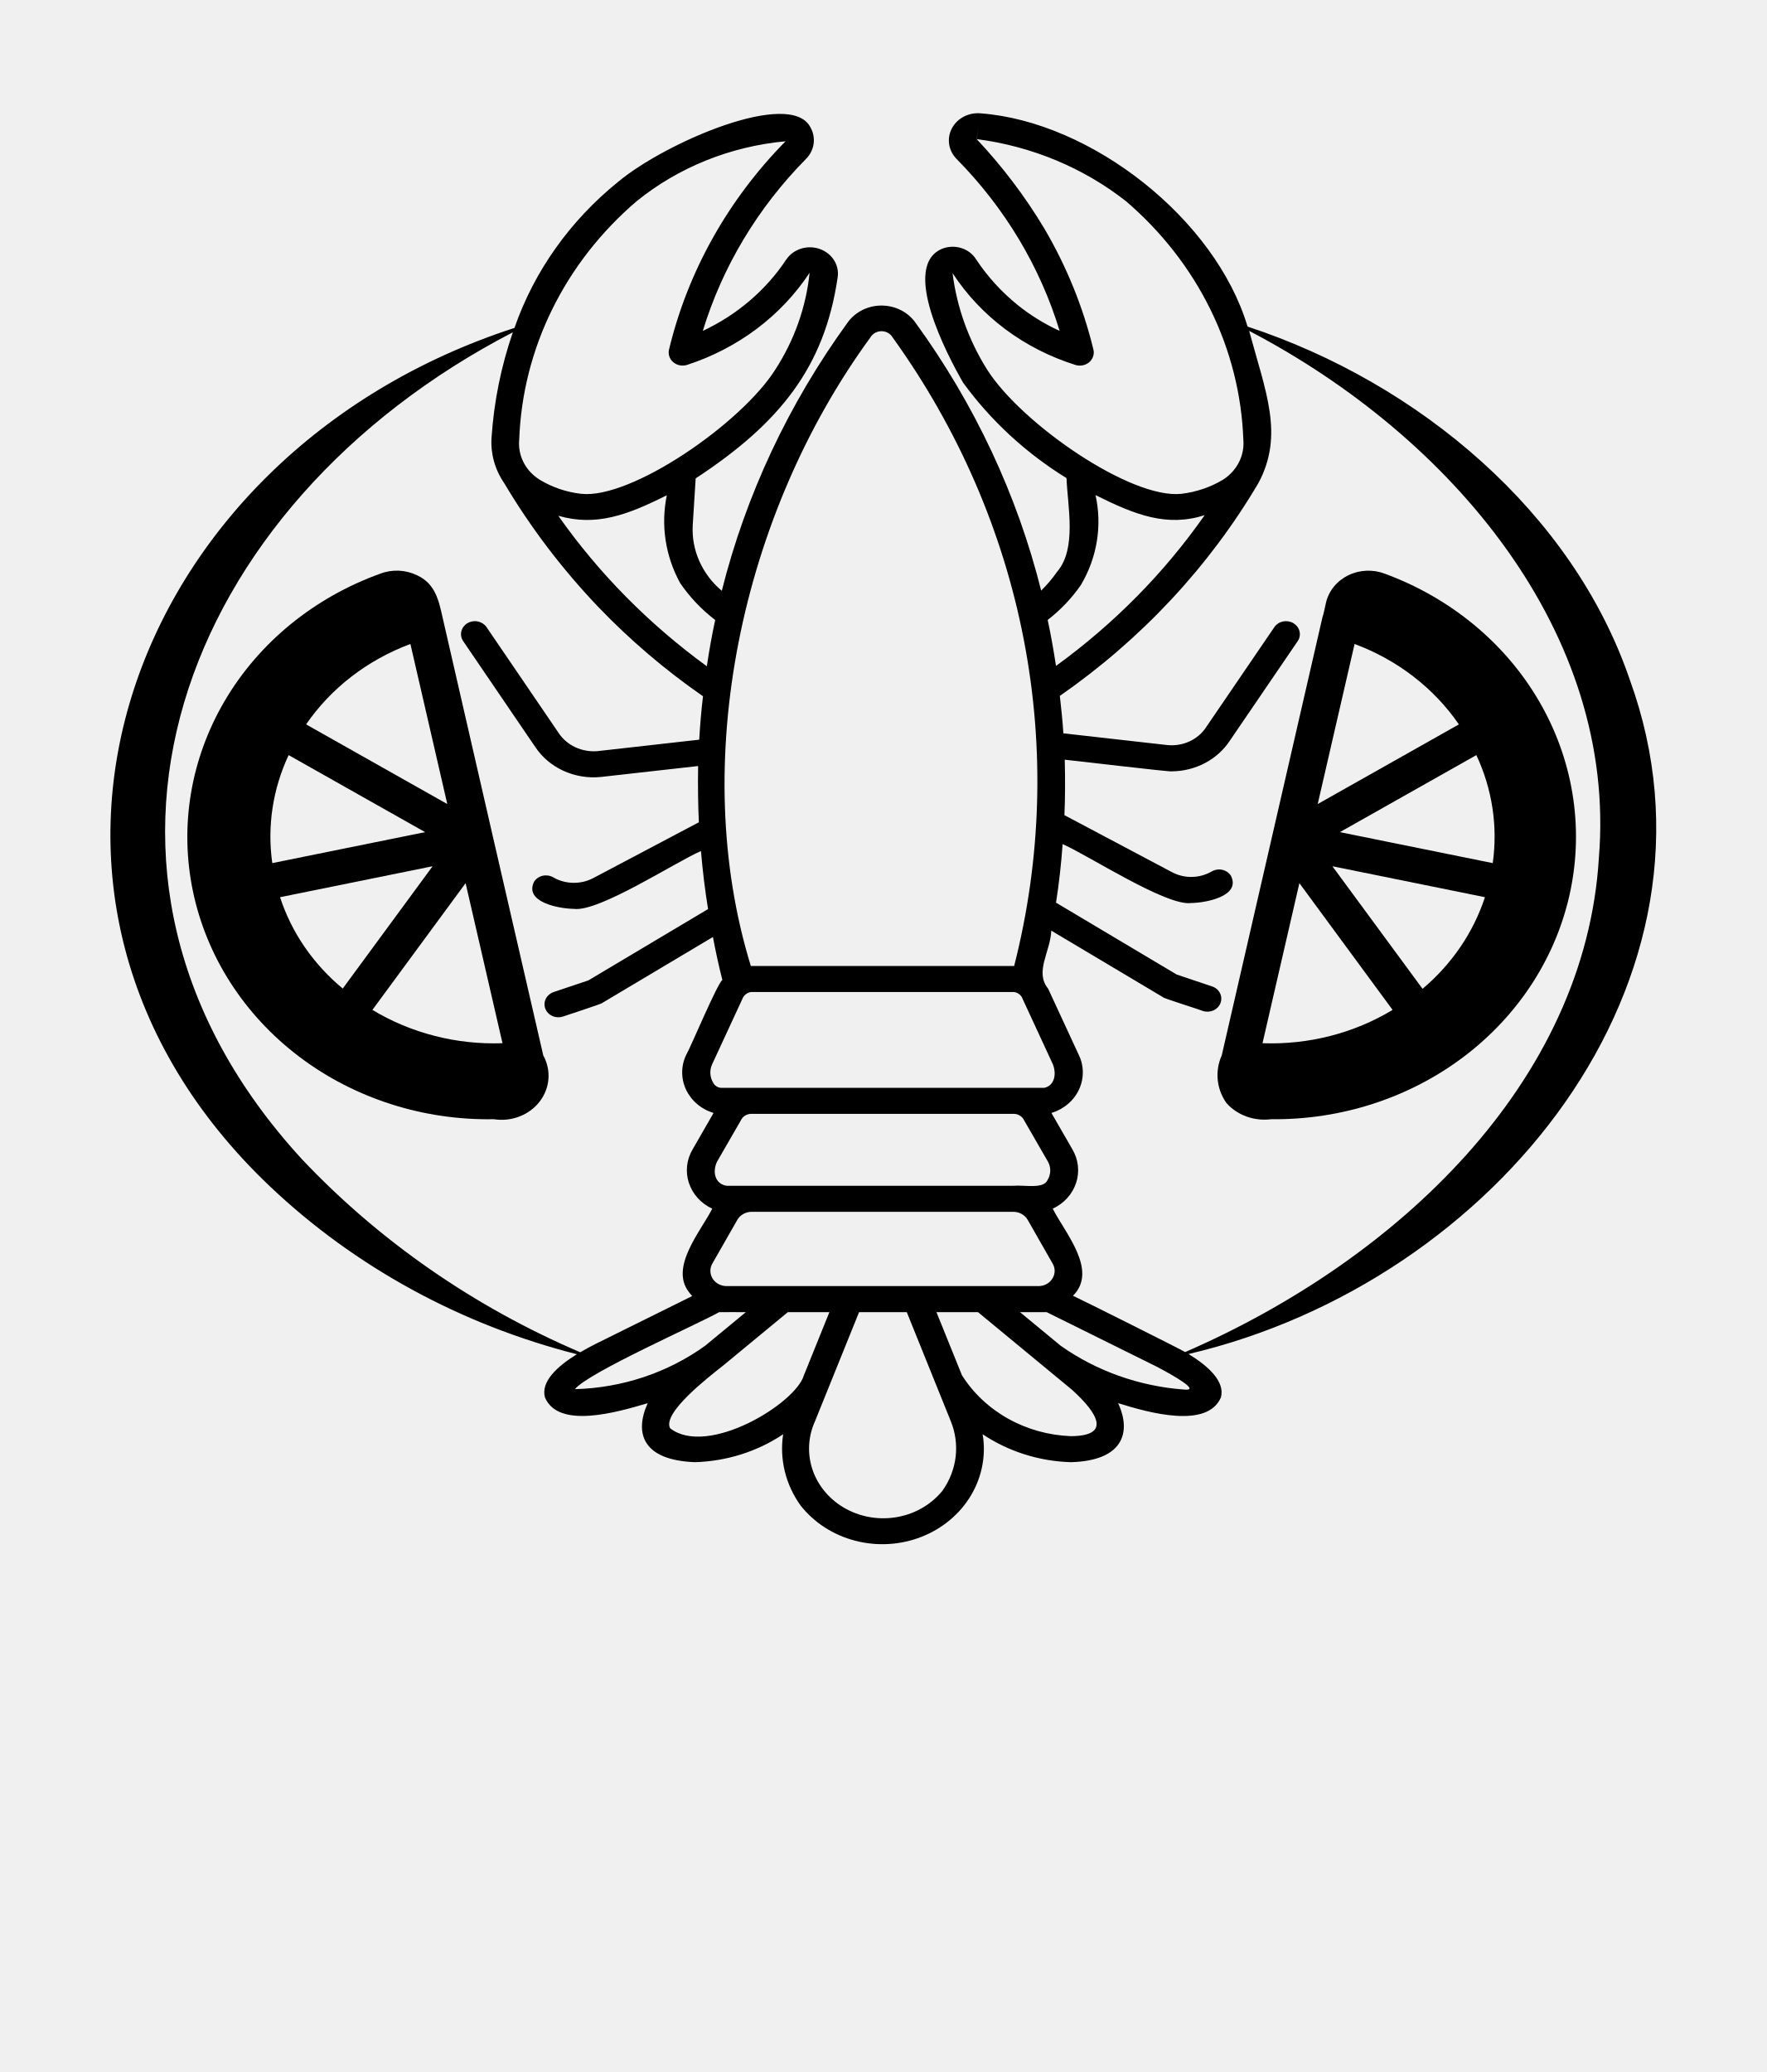
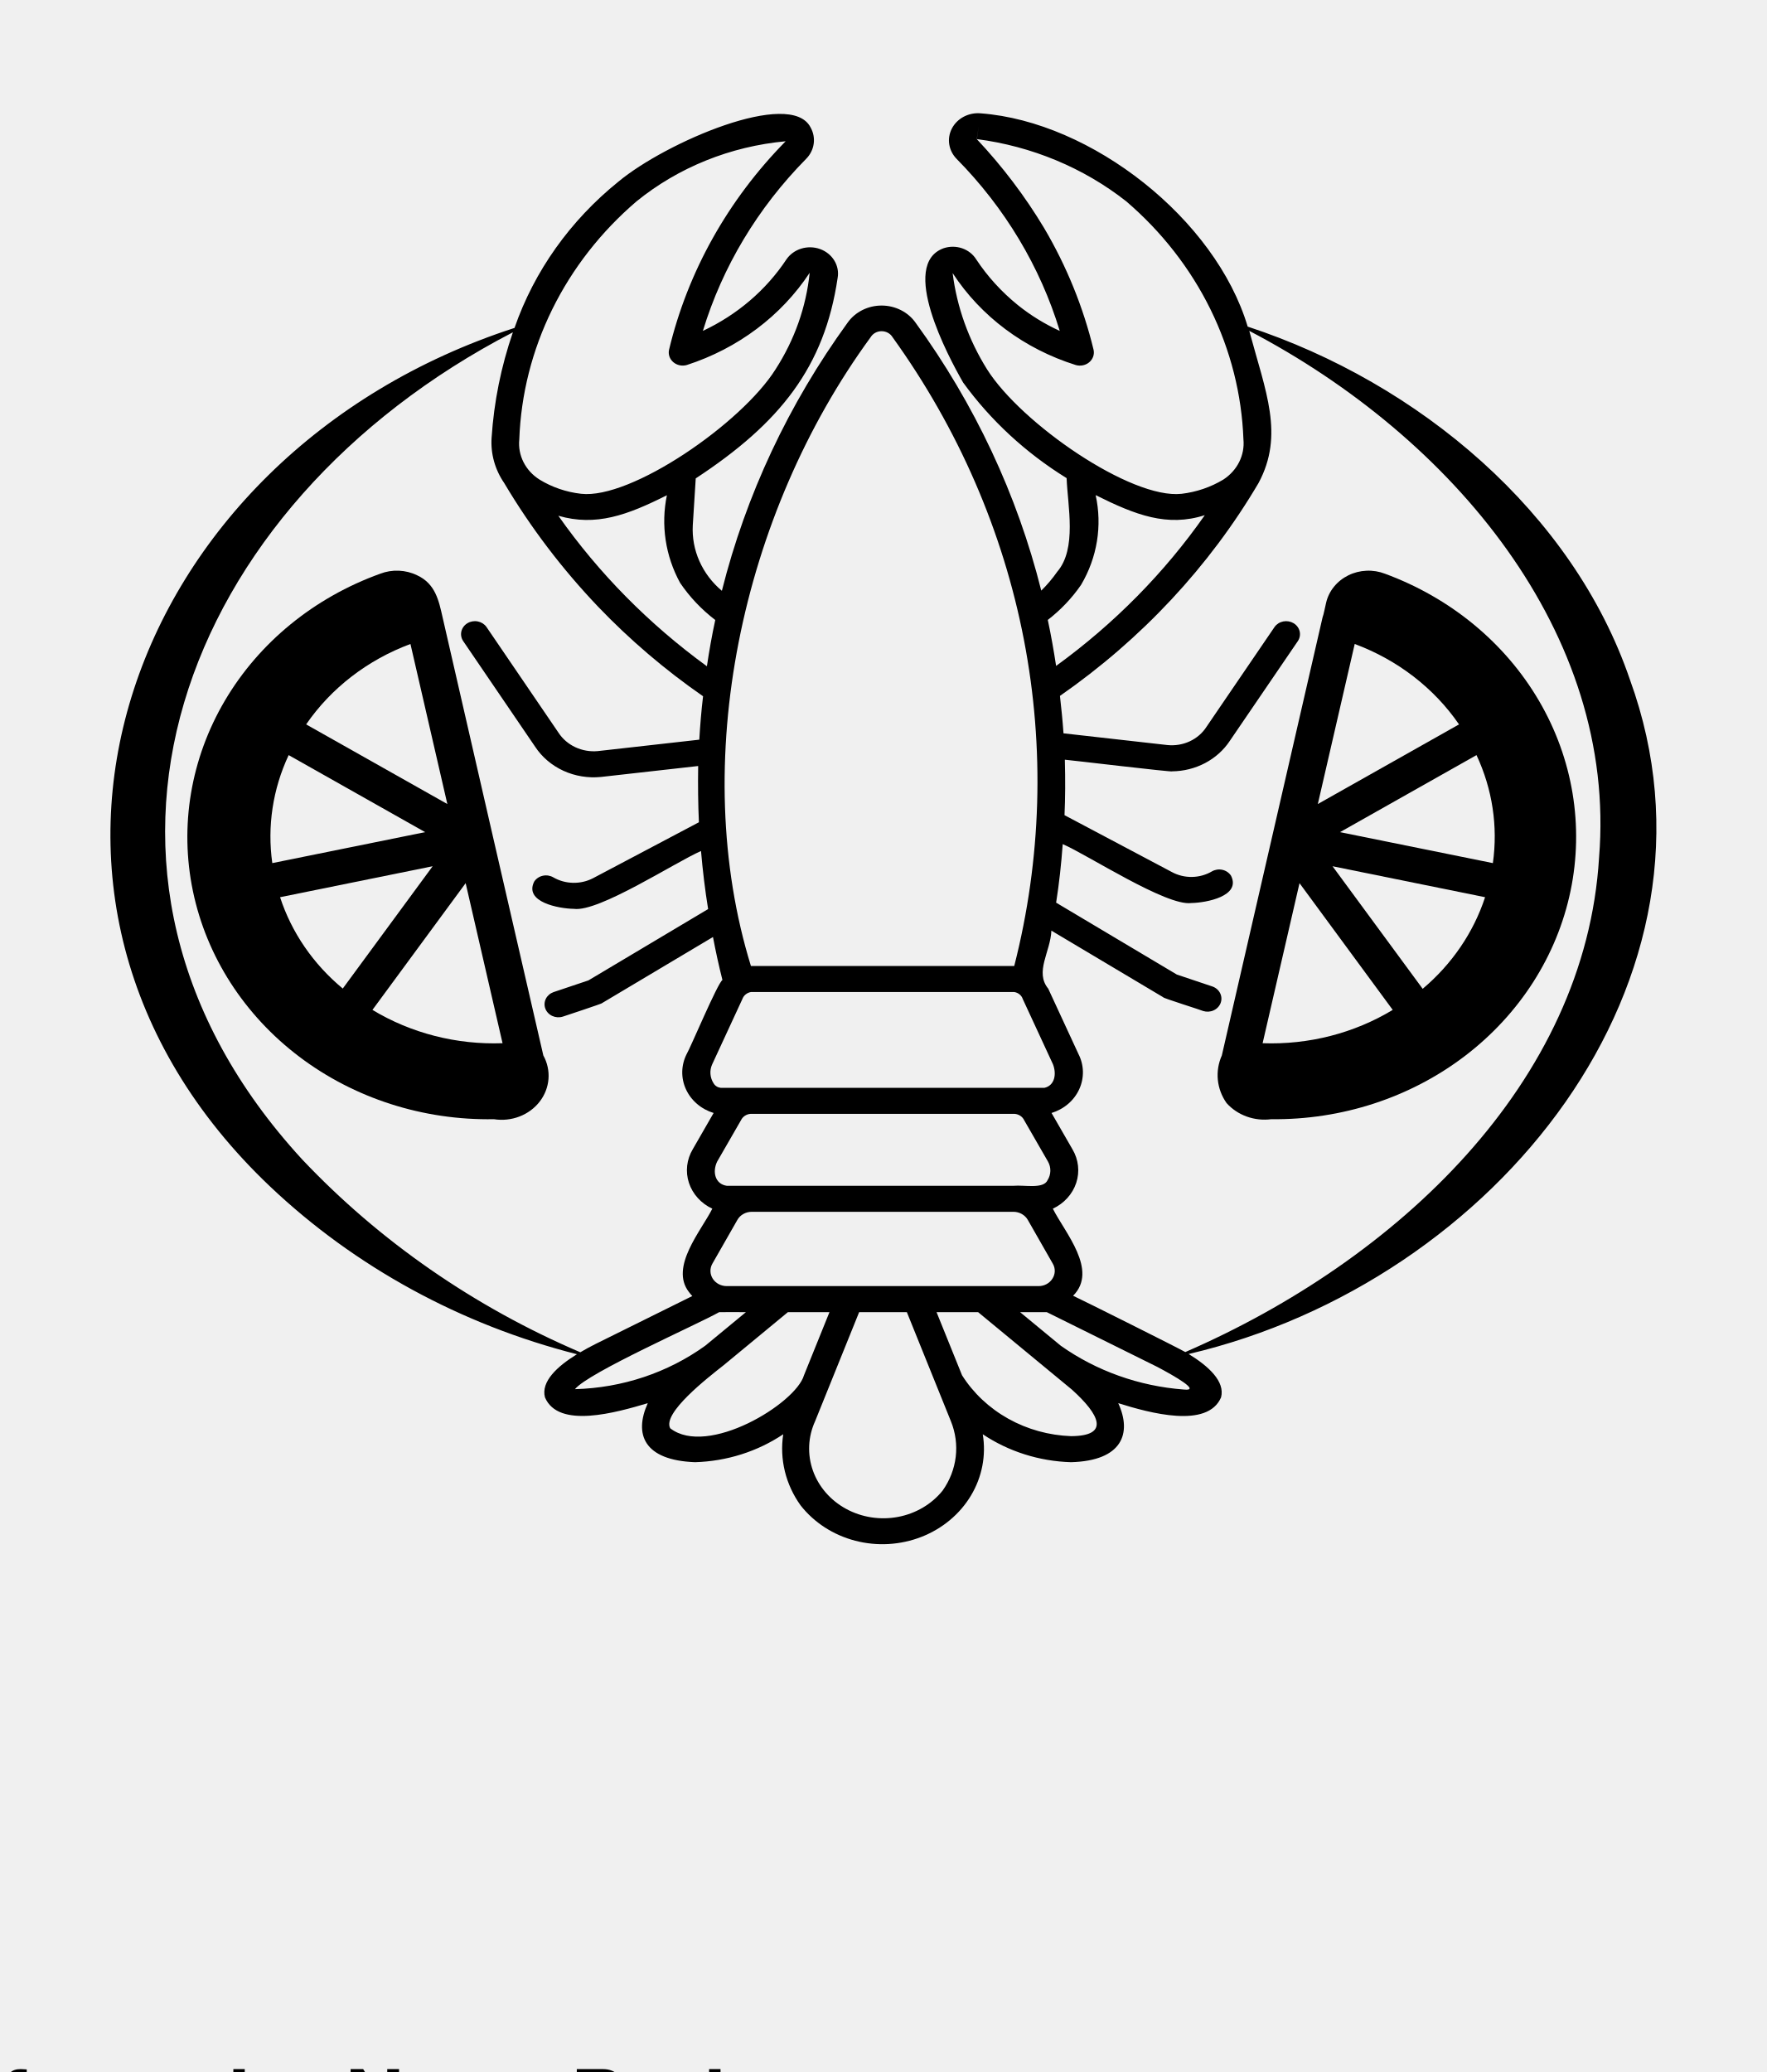
- <svg xmlns="http://www.w3.org/2000/svg" width="81" height="95" viewBox="0 0 81 95" fill="none">
-   <g clip-path="url(#clip0_2127_1043)">
-     <path d="M63.493 26.304C63.225 26.201 62.936 26.154 62.646 26.167C62.357 26.179 62.073 26.251 61.816 26.377C61.559 26.504 61.335 26.681 61.159 26.897C60.983 27.113 60.859 27.363 60.797 27.629C60.759 27.777 60.685 28.179 60.632 28.309L56.016 48.391C55.857 48.744 55.794 49.128 55.832 49.509C55.87 49.889 56.007 50.256 56.232 50.575C56.478 50.851 56.796 51.063 57.154 51.193C57.512 51.322 57.899 51.364 58.279 51.315C61.51 51.353 64.653 50.327 67.161 48.414C69.668 46.502 71.381 43.825 72.001 40.85C72.622 37.874 72.11 34.789 70.555 32.131C69.001 29.473 66.502 27.411 63.493 26.304ZM68.441 39.573L61.433 38.153L67.69 34.621C68.419 36.176 68.679 37.889 68.441 39.573ZM68.084 41.136C67.553 42.754 66.564 44.206 65.223 45.337L61.09 39.717L68.084 41.136ZM62.107 29.526C64.072 30.257 65.744 31.547 66.889 33.213L60.416 36.865L62.107 29.526ZM59.576 40.492L63.849 46.303C62.076 47.375 59.993 47.908 57.885 47.831L59.576 40.492Z" fill="black" />
-     <path d="M24.909 48.391C23.752 43.386 21.439 33.314 20.292 28.309C20.118 27.539 19.963 26.764 19.122 26.376C18.863 26.25 18.577 26.178 18.285 26.165C17.993 26.153 17.701 26.2 17.431 26.304C14.403 27.396 11.883 29.454 10.313 32.117C8.742 34.78 8.223 37.877 8.846 40.864C9.468 43.85 11.193 46.535 13.717 48.447C16.241 50.358 19.402 51.374 22.645 51.315C23.039 51.377 23.444 51.334 23.814 51.192C24.185 51.05 24.505 50.813 24.74 50.51C24.975 50.206 25.116 49.847 25.145 49.473C25.175 49.099 25.093 48.724 24.909 48.391ZM12.84 41.136L19.834 39.717L15.714 45.325C14.362 44.204 13.367 42.755 12.84 41.136ZM12.484 39.573C12.245 37.889 12.505 36.176 13.234 34.621L19.491 38.153L12.484 39.573ZM17.075 46.303L21.348 40.492L23.039 47.831C20.931 47.906 18.849 47.373 17.075 46.303ZM20.508 36.865L14.035 33.213C15.18 31.546 16.852 30.257 18.817 29.526L20.508 36.865Z" fill="black" />
-     <path d="M74.725 31.165C72.111 23.507 65.07 17.561 57.2 14.974C55.726 10.041 50.048 5.582 44.961 5.196C44.693 5.172 44.422 5.226 44.187 5.349C43.951 5.473 43.761 5.66 43.642 5.888C43.522 6.115 43.48 6.371 43.519 6.622C43.559 6.872 43.678 7.106 43.862 7.291C46.073 9.534 47.691 12.234 48.584 15.172C47.894 14.856 47.249 14.459 46.666 13.99C45.918 13.386 45.273 12.678 44.754 11.891C44.608 11.656 44.378 11.476 44.105 11.383C43.832 11.29 43.533 11.29 43.26 11.381C41.218 12.123 43.458 16.327 44.155 17.54C45.417 19.277 47.028 20.765 48.899 21.922C48.947 23.194 49.38 25.159 48.467 26.216C48.252 26.524 48.008 26.813 47.737 27.079C46.638 22.688 44.685 18.524 41.976 14.797C41.806 14.556 41.575 14.357 41.304 14.22C41.033 14.082 40.73 14.01 40.421 14.009C40.113 14.008 39.809 14.079 39.537 14.216C39.265 14.352 39.033 14.549 38.862 14.79C36.153 18.523 34.198 22.692 33.094 27.088C32.647 26.712 32.295 26.248 32.064 25.727C31.833 25.207 31.73 24.645 31.761 24.083L31.896 21.934C35.769 19.393 37.8 16.82 38.402 12.744C38.451 12.469 38.397 12.188 38.25 11.946C38.103 11.705 37.872 11.519 37.595 11.419C37.318 11.319 37.013 11.312 36.732 11.399C36.451 11.486 36.21 11.662 36.051 11.897C35.123 13.299 33.798 14.433 32.224 15.171C33.12 12.233 34.738 9.534 36.95 7.291C37.142 7.1 37.266 6.857 37.304 6.596C37.341 6.335 37.29 6.07 37.158 5.838C36.242 4.055 30.512 6.532 28.358 8.323C26.143 10.108 24.492 12.43 23.588 15.035C5.67 20.847 -1.578 41.174 12.395 54.412C16.278 58.088 21.126 60.737 26.45 62.091C25.549 62.646 24.792 63.344 24.984 64.067C25.598 65.529 28.257 64.762 29.697 64.335C29.054 65.761 29.517 66.952 31.861 67.04C33.315 66.998 34.723 66.553 35.907 65.76C35.733 66.903 36.017 68.065 36.704 69.023C37.322 69.81 38.204 70.38 39.208 70.641C40.213 70.903 41.281 70.841 42.244 70.465C43.206 70.089 44.006 69.421 44.516 68.568C45.025 67.715 45.215 66.726 45.055 65.76C46.239 66.553 47.648 66.999 49.102 67.04C51.451 66.976 51.903 65.719 51.266 64.334C52.714 64.788 55.361 65.514 55.98 64.068C56.172 63.34 55.404 62.637 54.494 62.081C68.599 58.777 79.712 44.889 74.725 31.165ZM45.251 16.933C44.405 15.581 43.868 14.079 43.674 12.522C44.966 14.507 46.964 15.999 49.316 16.735C49.423 16.767 49.537 16.772 49.646 16.749C49.756 16.727 49.857 16.677 49.94 16.607C50.023 16.536 50.084 16.446 50.118 16.345C50.153 16.245 50.158 16.138 50.134 16.035C49.663 14.085 48.901 12.207 47.869 10.457C46.994 8.999 45.959 7.632 44.779 6.377L44.872 5.787L44.783 6.378C47.307 6.706 49.681 7.695 51.633 9.231C53.258 10.624 54.57 12.306 55.493 14.181C56.416 16.055 56.93 18.084 57.006 20.147C57.039 20.503 56.972 20.861 56.81 21.184C56.648 21.508 56.398 21.785 56.084 21.988C55.505 22.337 54.851 22.56 54.168 22.641C51.848 22.897 46.811 19.411 45.251 16.933ZM49.56 26.819C50.302 25.566 50.54 24.105 50.23 22.701C52.059 23.615 53.512 24.173 55.234 23.62C53.385 26.262 51.082 28.598 48.417 30.532C48.309 29.825 48.186 29.122 48.036 28.424C48.629 27.965 49.143 27.424 49.56 26.819ZM48.248 58.627C48.182 58.732 48.089 58.818 47.977 58.878C47.864 58.938 47.737 58.968 47.608 58.967H45.081C43.552 58.967 40.477 58.968 38.948 58.967C37.556 58.966 34.699 58.968 33.316 58.967C33.187 58.967 33.06 58.936 32.948 58.876C32.836 58.817 32.742 58.731 32.676 58.627C32.61 58.523 32.574 58.405 32.571 58.284C32.568 58.163 32.598 58.044 32.659 57.937L33.806 55.929C33.87 55.818 33.965 55.725 34.081 55.66C34.196 55.595 34.329 55.561 34.463 55.561H46.461C46.595 55.561 46.728 55.595 46.843 55.66C46.959 55.724 47.054 55.818 47.118 55.929L48.265 57.938C48.327 58.044 48.358 58.164 48.355 58.285C48.352 58.406 48.315 58.524 48.248 58.627ZM48.028 54.106C47.84 54.529 46.975 54.322 46.461 54.367H34.463H33.317C32.782 54.288 32.651 53.73 32.877 53.26L33.972 51.361C34.01 51.279 34.071 51.21 34.148 51.158C34.225 51.107 34.316 51.077 34.41 51.07H46.514C46.608 51.077 46.699 51.107 46.776 51.159C46.853 51.21 46.914 51.28 46.952 51.361L48.047 53.26C48.12 53.391 48.157 53.537 48.154 53.685C48.15 53.833 48.107 53.978 48.028 54.106ZM47.881 49.877C47.57 49.872 35.116 49.88 34.41 49.877H33.043C32.975 49.869 32.91 49.847 32.854 49.812C32.797 49.776 32.75 49.729 32.717 49.673C32.633 49.543 32.582 49.396 32.571 49.243C32.559 49.091 32.586 48.939 32.65 48.799L34.035 45.805C34.064 45.724 34.115 45.651 34.184 45.594C34.253 45.538 34.336 45.5 34.426 45.484H46.498C46.589 45.498 46.673 45.535 46.742 45.592C46.812 45.649 46.862 45.722 46.889 45.805L48.274 48.798C48.448 49.244 48.354 49.772 47.881 49.877ZM39.914 15.461C39.964 15.377 40.038 15.307 40.126 15.259C40.215 15.21 40.315 15.185 40.418 15.185C40.52 15.185 40.621 15.211 40.709 15.26C40.797 15.308 40.87 15.378 40.92 15.462C43.93 19.642 45.98 24.363 46.94 29.326C47.9 34.289 47.75 39.385 46.498 44.291H34.426C31.557 34.996 33.971 23.585 39.914 15.461ZM31.178 26.722C31.615 27.368 32.16 27.943 32.791 28.427C32.638 29.132 32.513 29.84 32.408 30.548C29.751 28.614 27.45 26.283 25.598 23.648C27.32 24.146 28.755 23.621 30.574 22.706C30.291 24.071 30.504 25.485 31.178 26.722ZM29.179 9.234C31.1 7.673 33.489 6.71 36.018 6.477C33.371 9.166 31.528 12.463 30.673 16.034C30.649 16.137 30.655 16.243 30.689 16.343C30.723 16.443 30.784 16.533 30.866 16.604C30.949 16.675 31.049 16.724 31.158 16.747C31.267 16.77 31.381 16.766 31.488 16.735C33.829 15.977 35.819 14.483 37.12 12.506C36.959 14.073 36.425 15.586 35.556 16.932C33.996 19.415 28.928 22.904 26.638 22.64C25.959 22.562 25.307 22.339 24.734 21.988C24.417 21.789 24.163 21.513 24 21.189C23.837 20.866 23.77 20.506 23.806 20.15C23.881 18.086 24.395 16.058 25.318 14.183C26.24 12.309 27.553 10.626 29.179 9.234ZM13.854 53.16C1.76 40.004 8.288 23.122 23.513 15.236C22.973 16.803 22.645 18.427 22.537 20.071C22.489 20.804 22.692 21.532 23.116 22.149C24.324 24.183 25.769 26.085 27.424 27.821C28.875 29.337 30.486 30.712 32.232 31.923C32.153 32.579 32.099 33.244 32.059 33.914L27.402 34.438C27.048 34.469 26.692 34.407 26.374 34.258C26.056 34.109 25.79 33.879 25.605 33.594L22.299 28.741C22.206 28.613 22.063 28.523 21.901 28.492C21.739 28.46 21.57 28.49 21.43 28.573C21.291 28.657 21.192 28.788 21.154 28.94C21.116 29.091 21.143 29.25 21.228 29.383L24.534 34.238C24.846 34.712 25.296 35.095 25.83 35.34C26.364 35.585 26.961 35.683 27.552 35.623L32.008 35.122C31.994 36.012 32.004 36.875 32.042 37.701L27.192 40.264C26.911 40.41 26.594 40.484 26.273 40.477C25.952 40.47 25.638 40.384 25.365 40.226C25.294 40.184 25.215 40.157 25.133 40.144C25.05 40.132 24.966 40.134 24.885 40.152C24.804 40.17 24.727 40.203 24.66 40.249C24.592 40.295 24.535 40.352 24.491 40.419C24.017 41.361 25.61 41.66 26.311 41.671C27.451 41.828 30.949 39.538 32.138 39.019C32.216 39.919 32.322 40.809 32.464 41.68L26.977 44.95L25.376 45.488C25.22 45.543 25.094 45.654 25.024 45.795C24.954 45.937 24.946 46.099 25.002 46.246C25.058 46.394 25.173 46.514 25.323 46.583C25.473 46.651 25.645 46.661 25.803 46.611C25.835 46.599 27.641 46.008 27.599 45.993L32.687 42.961C32.809 43.608 32.95 44.262 33.12 44.933C32.901 45.065 31.644 48.063 31.483 48.324C31.354 48.575 31.284 48.849 31.278 49.127C31.272 49.406 31.329 49.683 31.445 49.939C31.562 50.195 31.736 50.425 31.955 50.613C32.174 50.801 32.433 50.943 32.716 51.029L31.76 52.692C31.621 52.925 31.533 53.182 31.503 53.447C31.473 53.712 31.501 53.98 31.585 54.235C31.669 54.49 31.807 54.726 31.991 54.93C32.175 55.133 32.402 55.299 32.656 55.417C32.153 56.423 30.691 58.091 31.585 59.239C31.632 59.304 31.683 59.365 31.738 59.423L27.31 61.617C27.076 61.733 26.838 61.864 26.604 62.001C21.743 59.922 17.399 56.91 13.854 53.16ZM26.36 63.692C26.972 62.93 31.959 60.732 32.973 60.161C33.209 60.155 33.951 60.165 34.197 60.161L32.333 61.7C30.615 62.938 28.525 63.635 26.36 63.692ZM30.726 65.486C30.352 64.793 32.441 63.173 33.177 62.593L36.122 60.161H38.027L36.857 63.059C36.479 64.359 32.435 66.817 30.726 65.486ZM43.213 68.346C42.711 68.968 41.985 69.396 41.17 69.55C40.355 69.704 39.508 69.572 38.789 69.181C38.071 68.789 37.529 68.165 37.267 67.424C37.006 66.684 37.042 65.88 37.368 65.162C37.768 64.166 38.683 61.914 39.09 60.899L39.388 60.161H41.575L43.594 65.163C43.806 65.683 43.881 66.244 43.815 66.797C43.748 67.351 43.542 67.882 43.213 68.346ZM49.144 63.715C50.42 64.869 50.893 65.838 49.102 65.847C48.087 65.81 47.098 65.535 46.225 65.047C45.352 64.56 44.623 63.875 44.105 63.055L42.936 60.161H44.841C45.763 60.926 48.258 62.98 49.144 63.715ZM54.27 63.709C52.225 63.555 50.269 62.859 48.63 61.7L46.766 60.161H47.989L53.059 62.673C53.816 63.075 55.097 63.799 54.27 63.709ZM73.309 39.316C72.688 49.648 64.055 57.77 54.34 61.991C54 61.797 49.669 59.628 49.197 59.41C50.365 58.242 48.812 56.505 48.268 55.417C48.523 55.298 48.749 55.133 48.933 54.929C49.117 54.726 49.255 54.49 49.339 54.235C49.423 53.98 49.451 53.712 49.421 53.447C49.391 53.182 49.304 52.925 49.166 52.692L48.208 51.03C48.49 50.943 48.75 50.801 48.969 50.613C49.188 50.425 49.362 50.195 49.479 49.939C49.595 49.682 49.653 49.406 49.646 49.127C49.64 48.849 49.57 48.574 49.441 48.323L48.056 45.33C47.425 44.561 48.161 43.639 48.201 42.669L53.33 45.725C53.264 45.746 55.137 46.332 55.159 46.354C55.317 46.404 55.489 46.393 55.639 46.325C55.788 46.257 55.903 46.136 55.959 45.989C56.015 45.842 56.008 45.68 55.938 45.539C55.868 45.397 55.742 45.286 55.586 45.231L53.951 44.682L48.418 41.386C48.556 40.513 48.654 39.615 48.721 38.702C49.871 39.2 53.483 41.56 54.615 41.403C55.302 41.392 56.908 41.09 56.436 40.149C56.347 40.014 56.206 39.918 56.042 39.881C55.878 39.844 55.705 39.87 55.562 39.952C55.288 40.113 54.973 40.201 54.651 40.207C54.328 40.213 54.01 40.136 53.73 39.986L48.803 37.374C48.838 36.585 48.841 35.738 48.818 34.832C48.905 34.831 53.82 35.42 53.731 35.365C54.263 35.361 54.785 35.23 55.249 34.986C55.713 34.741 56.103 34.39 56.384 33.965L59.507 29.384C59.593 29.251 59.619 29.092 59.581 28.941C59.544 28.789 59.444 28.658 59.305 28.574C59.166 28.49 58.997 28.461 58.835 28.492C58.673 28.523 58.53 28.612 58.437 28.741L55.313 33.322C55.131 33.609 54.864 33.84 54.546 33.989C54.227 34.137 53.87 34.197 53.516 34.16L48.756 33.623C48.717 33.042 48.657 32.473 48.593 31.907C52.338 29.302 55.443 25.973 57.699 22.145C58.886 19.93 58.021 17.951 57.273 15.17C66.585 20.038 74.146 29.041 73.309 39.316Z" fill="black" />
+ <svg xmlns="http://www.w3.org/2000/svg" width="110" height="129" viewBox="0 0 110 129" fill="none">
+   <g clip-path="url(#clip0_2365_2273)">
+     <path d="M86.226 35.719C85.861 35.578 85.469 35.514 85.075 35.532C84.682 35.549 84.297 35.646 83.948 35.818C83.6 35.989 83.295 36.23 83.056 36.524C82.817 36.817 82.649 37.156 82.564 37.517C82.512 37.718 82.412 38.264 82.34 38.441L76.07 65.71C75.856 66.189 75.77 66.71 75.821 67.228C75.872 67.745 76.059 68.242 76.364 68.675C76.699 69.05 77.13 69.338 77.616 69.514C78.103 69.69 78.629 69.747 79.145 69.68C83.533 69.732 87.801 68.338 91.206 65.742C94.611 63.145 96.938 59.51 97.78 55.469C98.622 51.429 97.927 47.24 95.816 43.631C93.705 40.022 90.311 37.222 86.226 35.719ZM92.944 53.736L83.428 51.808L91.925 47.012C92.915 49.124 93.267 51.45 92.944 53.736ZM92.46 55.859C91.739 58.055 90.396 60.026 88.574 61.562L82.962 53.931L92.46 55.859ZM84.343 40.093C87.011 41.086 89.282 42.837 90.837 45.1L82.046 50.058L84.343 40.093ZM80.906 54.984L86.709 62.875C84.3 64.33 81.472 65.054 78.609 64.949L80.906 54.984Z" fill="black" />
+     <path d="M33.827 65.71C32.257 58.914 29.114 45.237 27.557 38.441C27.321 37.396 27.11 36.343 25.968 35.816C25.616 35.644 25.228 35.547 24.831 35.53C24.435 35.513 24.039 35.578 23.672 35.719C19.56 37.201 16.137 39.996 14.005 43.612C11.873 47.228 11.167 51.433 12.013 55.489C12.858 59.544 15.201 63.19 18.628 65.786C22.056 68.381 26.349 69.76 30.752 69.68C31.288 69.764 31.838 69.706 32.341 69.513C32.843 69.32 33.279 68.999 33.598 68.587C33.917 68.175 34.108 67.688 34.148 67.179C34.188 66.671 34.077 66.162 33.827 65.71ZM17.437 55.859L26.936 53.931L21.34 61.546C19.504 60.025 18.154 58.056 17.437 55.859ZM16.953 53.736C16.63 51.45 16.982 49.124 17.972 47.012L26.469 51.808L16.953 53.736ZM23.188 62.875L28.991 54.984L31.288 64.949C28.425 65.052 25.598 64.328 23.188 62.875ZM27.851 50.058L19.06 45.1C20.615 42.837 22.886 41.086 25.554 40.093L27.851 50.058Z" fill="black" />
+     <path d="M101.479 42.318C97.929 31.92 88.366 23.846 77.679 20.334C75.677 13.635 67.967 7.579 61.059 7.056C60.694 7.023 60.327 7.096 60.007 7.263C59.686 7.431 59.428 7.686 59.266 7.995C59.104 8.303 59.046 8.651 59.1 8.991C59.154 9.331 59.316 9.648 59.566 9.9C62.568 12.946 64.765 16.612 65.979 20.602C65.041 20.173 64.165 19.634 63.373 18.997C62.358 18.177 61.482 17.215 60.777 16.147C60.578 15.828 60.267 15.584 59.896 15.457C59.525 15.331 59.119 15.33 58.748 15.455C55.976 16.461 59.016 22.17 59.964 23.817C61.677 26.176 63.865 28.197 66.406 29.768C66.471 31.495 67.059 34.164 65.82 35.598C65.528 36.017 65.196 36.409 64.828 36.771C63.335 30.808 60.683 25.154 57.004 20.093C56.774 19.765 56.461 19.496 56.092 19.309C55.724 19.122 55.312 19.024 54.893 19.023C54.474 19.022 54.062 19.118 53.693 19.303C53.323 19.488 53.008 19.756 52.776 20.083C49.097 25.153 46.442 30.813 44.943 36.783C44.335 36.273 43.857 35.641 43.544 34.935C43.23 34.229 43.09 33.466 43.132 32.702L43.316 29.784C48.575 26.333 51.334 22.84 52.15 17.304C52.217 16.932 52.144 16.549 51.944 16.222C51.745 15.894 51.431 15.641 51.055 15.505C50.679 15.37 50.265 15.361 49.883 15.479C49.501 15.597 49.174 15.836 48.958 16.154C47.697 18.059 45.898 19.598 43.761 20.6C44.977 16.611 47.175 12.946 50.179 9.9C50.44 9.641 50.608 9.311 50.659 8.957C50.71 8.603 50.641 8.243 50.462 7.928C49.218 5.506 41.436 8.87 38.511 11.302C35.502 13.726 33.261 16.878 32.033 20.416C7.7 28.308 -2.143 55.91 16.832 73.886C22.105 78.877 28.69 82.474 35.92 84.313C34.696 85.066 33.669 86.014 33.928 86.996C34.763 88.981 38.373 87.939 40.329 87.36C39.456 89.297 40.084 90.913 43.269 91.034C45.243 90.977 47.155 90.372 48.763 89.295C48.526 90.847 48.912 92.425 49.845 93.725C50.684 94.794 51.882 95.569 53.246 95.924C54.61 96.279 56.061 96.194 57.368 95.684C58.675 95.173 59.761 94.266 60.453 93.108C61.145 91.95 61.403 90.607 61.186 89.295C62.794 90.371 64.707 90.977 66.682 91.034C69.872 90.947 70.486 89.239 69.62 87.359C71.587 87.975 75.182 88.961 76.022 86.998C76.283 86.008 75.239 85.054 74.004 84.299C93.158 79.813 108.251 60.954 101.479 42.318ZM61.452 22.993C60.304 21.157 59.574 19.117 59.31 17.003C61.065 19.698 63.779 21.725 66.972 22.725C67.117 22.768 67.272 22.774 67.421 22.743C67.569 22.713 67.707 22.646 67.819 22.55C67.932 22.453 68.016 22.331 68.062 22.195C68.108 22.059 68.116 21.914 68.084 21.774C67.444 19.126 66.408 16.576 65.007 14.2C63.819 12.22 62.413 10.363 60.811 8.659L60.938 7.858L60.816 8.66C64.243 9.106 67.468 10.449 70.119 12.535C72.326 14.426 74.108 16.711 75.361 19.256C76.614 21.801 77.312 24.556 77.415 27.358C77.461 27.841 77.369 28.327 77.149 28.766C76.929 29.205 76.589 29.581 76.164 29.857C75.378 30.331 74.489 30.634 73.561 30.744C70.411 31.091 63.57 26.358 61.452 22.993ZM67.304 36.416C68.311 34.715 68.634 32.731 68.214 30.826C70.698 32.067 72.671 32.824 75.009 32.074C72.499 35.661 69.37 38.833 65.752 41.459C65.605 40.499 65.438 39.545 65.234 38.596C66.039 37.974 66.738 37.239 67.304 36.416ZM65.522 79.609C65.433 79.751 65.306 79.869 65.153 79.95C65.001 80.031 64.828 80.073 64.653 80.071H61.221C59.145 80.071 54.968 80.072 52.892 80.071C51.002 80.07 47.122 80.073 45.244 80.071C45.069 80.071 44.897 80.029 44.745 79.948C44.592 79.867 44.465 79.75 44.375 79.609C44.285 79.468 44.236 79.308 44.232 79.144C44.228 78.98 44.269 78.817 44.352 78.673L45.91 75.946C45.996 75.795 46.125 75.668 46.282 75.58C46.439 75.492 46.619 75.445 46.802 75.445H63.095C63.278 75.445 63.457 75.492 63.614 75.58C63.771 75.668 63.9 75.794 63.987 75.945L65.545 78.673C65.63 78.817 65.672 78.98 65.668 79.144C65.664 79.309 65.613 79.469 65.522 79.609ZM65.223 73.471C64.968 74.044 63.793 73.764 63.095 73.825H46.802H45.245C44.519 73.717 44.34 72.96 44.648 72.321L46.134 69.742C46.186 69.632 46.269 69.537 46.374 69.468C46.479 69.398 46.602 69.356 46.73 69.347H63.167C63.295 69.356 63.418 69.398 63.523 69.468C63.628 69.537 63.711 69.632 63.763 69.743L65.248 72.321C65.348 72.499 65.398 72.698 65.394 72.899C65.389 73.1 65.331 73.297 65.223 73.471ZM65.024 67.727C64.601 67.721 47.689 67.731 46.73 67.727H44.873C44.781 67.717 44.693 67.687 44.616 67.639C44.539 67.591 44.476 67.526 44.431 67.451C44.316 67.274 44.248 67.074 44.232 66.867C44.216 66.661 44.253 66.454 44.34 66.263L46.22 62.198C46.259 62.088 46.329 61.989 46.422 61.912C46.516 61.836 46.63 61.784 46.752 61.762H63.145C63.268 61.781 63.383 61.832 63.477 61.909C63.571 61.986 63.64 62.086 63.676 62.198L65.557 66.262C65.793 66.868 65.666 67.585 65.024 67.727ZM54.205 20.994C54.273 20.881 54.372 20.786 54.492 20.72C54.612 20.654 54.749 20.619 54.888 20.62C55.027 20.62 55.164 20.655 55.284 20.721C55.404 20.787 55.503 20.882 55.571 20.996C59.658 26.672 62.442 33.083 63.746 39.822C65.049 46.561 64.845 53.481 63.145 60.142H46.752C42.855 47.52 46.133 32.026 54.205 20.994ZM42.341 36.286C42.934 37.163 43.673 37.944 44.531 38.6C44.323 39.558 44.154 40.519 44.011 41.481C40.402 38.854 37.277 35.689 34.762 32.111C37.101 32.788 39.05 32.075 41.52 30.833C41.136 32.685 41.425 34.606 42.341 36.286ZM39.626 12.539C42.234 10.419 45.479 9.111 48.914 8.795C45.319 12.447 42.815 16.923 41.655 21.773C41.623 21.912 41.63 22.057 41.676 22.192C41.722 22.328 41.805 22.45 41.917 22.546C42.029 22.642 42.166 22.71 42.314 22.741C42.462 22.772 42.616 22.767 42.761 22.725C45.94 21.695 48.642 19.667 50.41 16.982C50.191 19.11 49.466 21.163 48.286 22.992C46.168 26.364 39.285 31.101 36.175 30.742C35.252 30.637 34.368 30.334 33.59 29.858C33.159 29.587 32.815 29.212 32.593 28.773C32.371 28.333 32.28 27.846 32.33 27.361C32.431 24.559 33.129 21.805 34.382 19.259C35.635 16.714 37.418 14.429 39.626 12.539ZM18.814 72.186C2.39 54.321 11.255 31.398 31.932 20.688C31.198 22.816 30.752 25.022 30.606 27.254C30.54 28.249 30.816 29.238 31.392 30.075C33.033 32.838 34.995 35.421 37.243 37.778C39.213 39.837 41.4 41.703 43.772 43.348C43.665 44.238 43.591 45.142 43.537 46.051L37.212 46.763C36.732 46.806 36.248 46.721 35.817 46.519C35.385 46.316 35.023 46.004 34.772 45.618L30.282 39.027C30.156 38.853 29.962 38.731 29.742 38.689C29.521 38.646 29.292 38.686 29.103 38.8C28.913 38.913 28.779 39.092 28.727 39.297C28.676 39.502 28.712 39.718 28.828 39.899L33.318 46.491C33.742 47.136 34.352 47.655 35.077 47.987C35.803 48.32 36.614 48.453 37.416 48.372L43.467 47.691C43.449 48.9 43.462 50.072 43.513 51.193L36.927 54.673C36.546 54.872 36.115 54.972 35.679 54.963C35.243 54.954 34.818 54.837 34.446 54.622C34.35 54.566 34.243 54.529 34.131 54.511C34.019 54.494 33.905 54.498 33.794 54.523C33.684 54.547 33.58 54.591 33.488 54.654C33.396 54.716 33.318 54.794 33.259 54.885C32.616 56.164 34.78 56.569 35.731 56.584C37.279 56.798 42.03 53.688 43.644 52.983C43.75 54.206 43.894 55.414 44.087 56.597L36.635 61.038L34.461 61.768C34.25 61.843 34.078 61.993 33.983 62.185C33.888 62.378 33.877 62.598 33.953 62.798C34.029 62.998 34.186 63.162 34.389 63.254C34.593 63.347 34.827 63.361 35.042 63.293C35.084 63.276 37.537 62.473 37.48 62.454L44.389 58.337C44.555 59.215 44.748 60.103 44.978 61.014C44.681 61.193 42.974 65.264 42.754 65.618C42.58 65.96 42.485 66.332 42.476 66.71C42.468 67.088 42.545 67.464 42.704 67.812C42.862 68.159 43.098 68.472 43.396 68.727C43.693 68.982 44.045 69.175 44.429 69.293L43.13 71.551C42.942 71.867 42.823 72.215 42.782 72.575C42.742 72.935 42.779 73.3 42.893 73.646C43.007 73.992 43.195 74.312 43.445 74.588C43.695 74.864 44.002 75.09 44.348 75.251C43.664 76.616 41.679 78.882 42.893 80.441C42.957 80.528 43.027 80.611 43.102 80.69L37.087 83.67C36.77 83.827 36.446 84.004 36.129 84.191C29.527 81.367 23.629 77.278 18.814 72.186ZM35.797 86.487C36.629 85.452 43.401 82.468 44.778 81.692C45.099 81.683 46.107 81.698 46.441 81.692L43.908 83.782C41.576 85.463 38.737 86.409 35.797 86.487ZM41.727 88.923C41.219 87.982 44.056 85.782 45.055 84.995L49.054 81.692H51.642L50.053 85.627C49.539 87.393 44.048 90.73 41.727 88.923ZM58.684 92.806C58.003 93.65 57.016 94.232 55.91 94.441C54.803 94.65 53.653 94.472 52.677 93.94C51.701 93.409 50.965 92.56 50.61 91.555C50.255 90.55 50.303 89.457 50.747 88.484C51.289 87.13 52.532 84.073 53.085 82.694L53.489 81.692H56.459L59.202 88.484C59.489 89.191 59.592 89.952 59.502 90.704C59.412 91.456 59.131 92.176 58.684 92.806ZM66.739 86.518C68.472 88.085 69.114 89.401 66.682 89.413C65.303 89.363 63.96 88.99 62.775 88.328C61.589 87.665 60.599 86.735 59.895 85.622L58.308 81.692H60.895C62.147 82.731 65.535 85.52 66.739 86.518ZM73.7 86.51C70.923 86.301 68.266 85.355 66.041 83.782L63.509 81.692H65.171L72.055 85.103C73.084 85.649 74.823 86.632 73.7 86.51ZM99.556 53.386C98.712 67.416 86.988 78.445 73.796 84.177C73.334 83.913 67.452 80.969 66.81 80.672C68.396 79.086 66.289 76.728 65.549 75.251C65.895 75.089 66.202 74.864 66.452 74.588C66.702 74.312 66.89 73.992 67.004 73.646C67.118 73.3 67.156 72.936 67.115 72.575C67.075 72.215 66.956 71.867 66.768 71.55L65.468 69.293C65.851 69.175 66.204 68.982 66.501 68.727C66.799 68.472 67.035 68.159 67.193 67.811C67.352 67.463 67.429 67.088 67.421 66.709C67.412 66.331 67.317 65.959 67.142 65.618L65.262 61.553C64.404 60.509 65.405 59.258 65.458 57.94L72.423 62.089C72.334 62.119 74.877 62.914 74.907 62.944C75.122 63.011 75.356 62.997 75.559 62.904C75.762 62.812 75.918 62.648 75.994 62.448C76.07 62.249 76.059 62.029 75.965 61.837C75.87 61.644 75.699 61.494 75.488 61.419L73.266 60.673L65.753 56.198C65.941 55.013 66.073 53.792 66.164 52.553C67.726 53.229 72.631 56.434 74.169 56.221C75.101 56.206 77.282 55.795 76.641 54.518C76.521 54.335 76.329 54.204 76.106 54.154C75.884 54.104 75.649 54.139 75.454 54.251C75.083 54.469 74.655 54.589 74.217 54.597C73.778 54.605 73.346 54.501 72.966 54.296L66.275 50.751C66.324 49.678 66.328 48.529 66.296 47.298C66.414 47.297 73.089 48.096 72.968 48.022C73.691 48.016 74.4 47.839 75.03 47.507C75.66 47.174 76.19 46.697 76.57 46.121L80.812 39.9C80.928 39.719 80.964 39.503 80.913 39.298C80.862 39.093 80.727 38.914 80.538 38.8C80.349 38.687 80.119 38.647 79.899 38.689C79.679 38.731 79.485 38.852 79.358 39.027L75.117 45.248C74.869 45.637 74.507 45.951 74.074 46.153C73.642 46.354 73.156 46.435 72.676 46.385L66.212 45.656C66.158 44.868 66.078 44.095 65.991 43.326C71.076 39.789 75.293 35.269 78.356 30.071C79.969 27.063 78.793 24.376 77.778 20.599C90.424 27.21 100.692 39.435 99.556 53.386Z" fill="black" />
+     <path d="M0.425 130.278H0V129.803H0.425V129.603C0.425 129.373 0.497 129.184 0.64 129.038C0.783 128.891 1 128.818 1.29 128.818C1.353 128.818 1.417 128.821 1.48 128.828C1.543 128.831 1.605 128.834 1.665 128.838V129.368C1.582 129.358 1.495 129.353 1.405 129.353C1.308 129.353 1.238 129.376 1.195 129.423C1.155 129.466 1.135 129.541 1.135 129.648V129.803H1.625V130.278H1.135V132.388H0.425V130.278ZM1.935 129.803H2.61V130.283H2.62C2.653 130.203 2.698 130.129 2.755 130.063C2.812 129.993 2.877 129.934 2.95 129.888C3.023 129.838 3.102 129.799 3.185 129.773C3.268 129.746 3.355 129.733 3.445 129.733C3.492 129.733 3.543 129.741 3.6 129.758V130.418C3.567 130.411 3.527 130.406 3.48 130.403C3.433 130.396 3.388 130.393 3.345 130.393C3.215 130.393 3.105 130.414 3.015 130.458C2.925 130.501 2.852 130.561 2.795 130.638C2.742 130.711 2.703 130.798 2.68 130.898C2.657 130.998 2.645 131.106 2.645 131.223V132.388H1.935V129.803ZM4.421 131.098C4.421 131.201 4.431 131.303 4.451 131.403C4.471 131.499 4.504 131.588 4.551 131.668C4.601 131.744 4.666 131.806 4.746 131.853C4.826 131.899 4.926 131.923 5.046 131.923C5.166 131.923 5.266 131.899 5.346 131.853C5.429 131.806 5.494 131.744 5.541 131.668C5.591 131.588 5.626 131.499 5.646 131.403C5.666 131.303 5.676 131.201 5.676 131.098C5.676 130.994 5.666 130.893 5.646 130.793C5.626 130.693 5.591 130.604 5.541 130.528C5.494 130.451 5.429 130.389 5.346 130.343C5.266 130.293 5.166 130.268 5.046 130.268C4.926 130.268 4.826 130.293 4.746 130.343C4.666 130.389 4.601 130.451 4.551 130.528C4.504 130.604 4.471 130.693 4.451 130.793C4.431 130.893 4.421 130.994 4.421 131.098ZM3.711 131.098C3.711 130.891 3.742 130.704 3.806 130.538C3.869 130.368 3.959 130.224 4.076 130.108C4.192 129.988 4.332 129.896 4.496 129.833C4.659 129.766 4.842 129.733 5.046 129.733C5.249 129.733 5.432 129.766 5.596 129.833C5.762 129.896 5.904 129.988 6.021 130.108C6.137 130.224 6.227 130.368 6.291 130.538C6.354 130.704 6.386 130.891 6.386 131.098C6.386 131.304 6.354 131.491 6.291 131.658C6.227 131.824 6.137 131.968 6.021 132.088C5.904 132.204 5.762 132.294 5.596 132.358C5.432 132.421 5.249 132.453 5.046 132.453C4.842 132.453 4.659 132.421 4.496 132.358C4.332 132.294 4.192 132.204 4.076 132.088C3.959 131.968 3.869 131.824 3.806 131.658C3.742 131.491 3.711 131.304 3.711 131.098ZM6.867 129.803H7.537V130.153H7.547C7.64 130.019 7.752 129.916 7.882 129.843C8.015 129.769 8.167 129.733 8.337 129.733C8.5 129.733 8.649 129.764 8.782 129.828C8.919 129.891 9.022 130.003 9.092 130.163C9.169 130.049 9.272 129.949 9.402 129.863C9.535 129.776 9.692 129.733 9.872 129.733C10.009 129.733 10.136 129.749 10.252 129.783C10.369 129.816 10.469 129.869 10.552 129.943C10.636 130.016 10.7 130.113 10.747 130.233C10.794 130.349 10.817 130.491 10.817 130.658V132.388H10.107V130.923C10.107 130.836 10.104 130.754 10.097 130.678C10.091 130.601 10.072 130.534 10.042 130.478C10.012 130.421 9.967 130.376 9.907 130.343C9.85 130.309 9.772 130.293 9.672 130.293C9.572 130.293 9.49 130.313 9.427 130.353C9.367 130.389 9.319 130.439 9.282 130.503C9.249 130.563 9.225 130.633 9.212 130.713C9.202 130.789 9.197 130.868 9.197 130.948V132.388H8.487V130.938C8.487 130.861 8.485 130.786 8.482 130.713C8.479 130.636 8.464 130.566 8.437 130.503C8.414 130.439 8.372 130.389 8.312 130.353C8.255 130.313 8.17 130.293 8.057 130.293C8.024 130.293 7.979 130.301 7.922 130.318C7.869 130.331 7.815 130.359 7.762 130.403C7.712 130.443 7.669 130.503 7.632 130.583C7.595 130.659 7.577 130.761 7.577 130.888V132.388H6.867V129.803ZM13.67 129.803H14.19V130.278H13.67V131.558C13.67 131.678 13.69 131.758 13.73 131.798C13.77 131.838 13.85 131.858 13.97 131.858C14.01 131.858 14.048 131.856 14.085 131.853C14.122 131.849 14.157 131.844 14.19 131.838V132.388C14.13 132.398 14.063 132.404 13.99 132.408C13.917 132.411 13.845 132.413 13.775 132.413C13.665 132.413 13.56 132.404 13.46 132.388C13.363 132.374 13.277 132.346 13.2 132.303C13.127 132.259 13.068 132.198 13.025 132.118C12.982 132.038 12.96 131.933 12.96 131.803V130.278H12.53V129.803H12.96V129.028H13.67V129.803ZM14.528 128.818H15.238V130.163H15.253C15.343 130.013 15.458 129.904 15.598 129.838C15.738 129.768 15.874 129.733 16.008 129.733C16.198 129.733 16.353 129.759 16.473 129.813C16.596 129.863 16.693 129.934 16.763 130.028C16.833 130.118 16.881 130.229 16.908 130.363C16.938 130.493 16.953 130.638 16.953 130.798V132.388H16.243V130.928C16.243 130.714 16.209 130.556 16.143 130.453C16.076 130.346 15.958 130.293 15.788 130.293C15.595 130.293 15.454 130.351 15.368 130.468C15.281 130.581 15.238 130.769 15.238 131.033V132.388H14.528V128.818ZM19.232 130.818C19.198 130.638 19.138 130.501 19.052 130.408C18.968 130.314 18.84 130.268 18.667 130.268C18.553 130.268 18.458 130.288 18.382 130.328C18.308 130.364 18.248 130.411 18.202 130.468C18.158 130.524 18.127 130.584 18.107 130.648C18.09 130.711 18.08 130.768 18.077 130.818H19.232ZM18.077 131.268C18.087 131.498 18.145 131.664 18.252 131.768C18.358 131.871 18.512 131.923 18.712 131.923C18.855 131.923 18.978 131.888 19.082 131.818C19.185 131.744 19.248 131.668 19.272 131.588H19.897C19.797 131.898 19.643 132.119 19.437 132.253C19.23 132.386 18.98 132.453 18.687 132.453C18.483 132.453 18.3 132.421 18.137 132.358C17.973 132.291 17.835 132.198 17.722 132.078C17.608 131.958 17.52 131.814 17.457 131.648C17.397 131.481 17.367 131.298 17.367 131.098C17.367 130.904 17.398 130.724 17.462 130.558C17.525 130.391 17.615 130.248 17.732 130.128C17.848 130.004 17.987 129.908 18.147 129.838C18.31 129.768 18.49 129.733 18.687 129.733C18.907 129.733 19.098 129.776 19.262 129.863C19.425 129.946 19.558 130.059 19.662 130.203C19.768 130.346 19.845 130.509 19.892 130.693C19.938 130.876 19.955 131.068 19.942 131.268H18.077ZM21.829 128.818H22.609L24.099 131.213H24.109V128.818H24.844V132.388H24.059L22.574 129.998H22.564V132.388H21.829V128.818ZM26.09 131.098C26.09 131.201 26.1 131.303 26.12 131.403C26.14 131.499 26.174 131.588 26.22 131.668C26.27 131.744 26.335 131.806 26.415 131.853C26.495 131.899 26.595 131.923 26.715 131.923C26.835 131.923 26.935 131.899 27.015 131.853C27.099 131.806 27.164 131.744 27.21 131.668C27.26 131.588 27.295 131.499 27.315 131.403C27.335 131.303 27.345 131.201 27.345 131.098C27.345 130.994 27.335 130.893 27.315 130.793C27.295 130.693 27.26 130.604 27.21 130.528C27.164 130.451 27.099 130.389 27.015 130.343C26.935 130.293 26.835 130.268 26.715 130.268C26.595 130.268 26.495 130.293 26.415 130.343C26.335 130.389 26.27 130.451 26.22 130.528C26.174 130.604 26.14 130.693 26.12 130.793C26.1 130.893 26.09 130.994 26.09 131.098ZM25.38 131.098C25.38 130.891 25.412 130.704 25.475 130.538C25.539 130.368 25.629 130.224 25.745 130.108C25.862 129.988 26.002 129.896 26.165 129.833C26.329 129.766 26.512 129.733 26.715 129.733C26.919 129.733 27.102 129.766 27.265 129.833C27.432 129.896 27.574 129.988 27.69 130.108C27.807 130.224 27.897 130.368 27.96 130.538C28.024 130.704 28.055 130.891 28.055 131.098C28.055 131.304 28.024 131.491 27.96 131.658C27.897 131.824 27.807 131.968 27.69 132.088C27.574 132.204 27.432 132.294 27.265 132.358C27.102 132.421 26.919 132.453 26.715 132.453C26.512 132.453 26.329 132.421 26.165 132.358C26.002 132.294 25.862 132.204 25.745 132.088C25.629 131.968 25.539 131.824 25.475 131.658C25.412 131.491 25.38 131.304 25.38 131.098ZM30.942 132.388H30.267V132.028H30.252C30.162 132.178 30.045 132.286 29.902 132.353C29.759 132.419 29.612 132.453 29.462 132.453C29.272 132.453 29.115 132.428 28.992 132.378C28.872 132.328 28.777 132.258 28.707 132.168C28.637 132.074 28.587 131.963 28.557 131.833C28.53 131.699 28.517 131.553 28.517 131.393V129.803H29.227V131.263C29.227 131.476 29.26 131.636 29.327 131.743C29.394 131.846 29.512 131.898 29.682 131.898C29.875 131.898 30.015 131.841 30.102 131.728C30.189 131.611 30.232 131.421 30.232 131.158V129.803H30.942V132.388ZM31.481 129.803H32.156V130.163H32.171C32.261 130.013 32.378 129.904 32.521 129.838C32.664 129.768 32.811 129.733 32.961 129.733C33.151 129.733 33.306 129.759 33.426 129.813C33.549 129.863 33.646 129.934 33.716 130.028C33.786 130.118 33.834 130.229 33.861 130.363C33.891 130.493 33.906 130.638 33.906 130.798V132.388H33.196V130.928C33.196 130.714 33.163 130.556 33.096 130.453C33.029 130.346 32.911 130.293 32.741 130.293C32.548 130.293 32.408 130.351 32.321 130.468C32.234 130.581 32.191 130.769 32.191 131.033V132.388H31.481V129.803ZM36.696 130.498H37.306C37.396 130.498 37.483 130.491 37.566 130.478C37.65 130.464 37.723 130.439 37.786 130.403C37.85 130.363 37.9 130.308 37.936 130.238C37.976 130.168 37.996 130.076 37.996 129.963C37.996 129.849 37.976 129.758 37.936 129.688C37.9 129.618 37.85 129.564 37.786 129.528C37.723 129.488 37.65 129.461 37.566 129.448C37.483 129.434 37.396 129.428 37.306 129.428H36.696V130.498ZM35.911 128.818H37.521C37.745 128.818 37.935 128.851 38.091 128.918C38.248 128.981 38.375 129.066 38.471 129.173C38.571 129.279 38.643 129.401 38.686 129.538C38.733 129.674 38.756 129.816 38.756 129.963C38.756 130.106 38.733 130.248 38.686 130.388C38.643 130.524 38.571 130.646 38.471 130.753C38.375 130.859 38.248 130.946 38.091 131.013C37.935 131.076 37.745 131.108 37.521 131.108H36.696V132.388H35.911V128.818ZM39.171 129.803H39.846V130.283H39.856C39.89 130.203 39.935 130.129 39.991 130.063C40.048 129.993 40.113 129.934 40.186 129.888C40.26 129.838 40.338 129.799 40.421 129.773C40.505 129.746 40.591 129.733 40.681 129.733C40.728 129.733 40.78 129.741 40.836 129.758V130.418C40.803 130.411 40.763 130.406 40.716 130.403C40.67 130.396 40.625 130.393 40.581 130.393C40.451 130.393 40.341 130.414 40.251 130.458C40.161 130.501 40.088 130.561 40.031 130.638C39.978 130.711 39.94 130.798 39.916 130.898C39.893 130.998 39.881 131.106 39.881 131.223V132.388H39.171V129.803ZM41.657 131.098C41.657 131.201 41.667 131.303 41.687 131.403C41.707 131.499 41.74 131.588 41.787 131.668C41.837 131.744 41.902 131.806 41.982 131.853C42.062 131.899 42.162 131.923 42.282 131.923C42.402 131.923 42.502 131.899 42.582 131.853C42.665 131.806 42.73 131.744 42.777 131.668C42.827 131.588 42.862 131.499 42.882 131.403C42.902 131.303 42.912 131.201 42.912 131.098C42.912 130.994 42.902 130.893 42.882 130.793C42.862 130.693 42.827 130.604 42.777 130.528C42.73 130.451 42.665 130.389 42.582 130.343C42.502 130.293 42.402 130.268 42.282 130.268C42.162 130.268 42.062 130.293 41.982 130.343C41.902 130.389 41.837 130.451 41.787 130.528C41.74 130.604 41.707 130.693 41.687 130.793C41.667 130.893 41.657 130.994 41.657 131.098ZM40.947 131.098C40.947 130.891 40.978 130.704 41.042 130.538C41.105 130.368 41.195 130.224 41.312 130.108C41.428 129.988 41.569 129.896 41.732 129.833C41.895 129.766 42.078 129.733 42.282 129.733C42.485 129.733 42.669 129.766 42.832 129.833C42.998 129.896 43.14 129.988 43.257 130.108C43.373 130.224 43.464 130.368 43.527 130.538C43.59 130.704 43.622 130.891 43.622 131.098C43.622 131.304 43.59 131.491 43.527 131.658C43.464 131.824 43.373 131.968 43.257 132.088C43.14 132.204 42.998 132.294 42.832 132.358C42.669 132.421 42.485 132.453 42.282 132.453C42.078 132.453 41.895 132.421 41.732 132.358C41.569 132.294 41.428 132.204 41.312 132.088C41.195 131.968 41.105 131.824 41.042 131.658C40.978 131.491 40.947 131.304 40.947 131.098ZM44.858 129.403H44.148V128.818H44.858V129.403ZM43.724 132.688C43.76 132.701 43.81 132.708 43.873 132.708C43.947 132.708 44.01 132.693 44.063 132.663C44.12 132.636 44.148 132.574 44.148 132.478V129.803H44.858V132.513C44.858 132.646 44.843 132.761 44.813 132.858C44.787 132.954 44.739 133.034 44.669 133.098C44.602 133.164 44.51 133.213 44.394 133.243C44.277 133.276 44.129 133.293 43.949 133.293C43.865 133.293 43.79 133.286 43.724 133.273V132.688ZM47.215 130.818C47.182 130.638 47.122 130.501 47.035 130.408C46.952 130.314 46.823 130.268 46.65 130.268C46.537 130.268 46.442 130.288 46.365 130.328C46.292 130.364 46.232 130.411 46.185 130.468C46.142 130.524 46.11 130.584 46.09 130.648C46.073 130.711 46.063 130.768 46.06 130.818H47.215ZM46.06 131.268C46.07 131.498 46.128 131.664 46.235 131.768C46.342 131.871 46.495 131.923 46.695 131.923C46.838 131.923 46.962 131.888 47.065 131.818C47.168 131.744 47.232 131.668 47.255 131.588H47.88C47.78 131.898 47.627 132.119 47.42 132.253C47.213 132.386 46.963 132.453 46.67 132.453C46.467 132.453 46.283 132.421 46.12 132.358C45.957 132.291 45.818 132.198 45.705 132.078C45.592 131.958 45.503 131.814 45.44 131.648C45.38 131.481 45.35 131.298 45.35 131.098C45.35 130.904 45.382 130.724 45.445 130.558C45.508 130.391 45.598 130.248 45.715 130.128C45.832 130.004 45.97 129.908 46.13 129.838C46.293 129.768 46.473 129.733 46.67 129.733C46.89 129.733 47.082 129.776 47.245 129.863C47.408 129.946 47.542 130.059 47.645 130.203C47.752 130.346 47.828 130.509 47.875 130.693C47.922 130.876 47.938 131.068 47.925 131.268H46.06ZM50.106 130.713C50.059 130.416 49.885 130.268 49.581 130.268C49.468 130.268 49.373 130.294 49.296 130.348C49.219 130.398 49.156 130.464 49.106 130.548C49.059 130.628 49.026 130.718 49.006 130.818C48.986 130.914 48.976 131.011 48.976 131.108C48.976 131.201 48.986 131.296 49.006 131.393C49.026 131.489 49.058 131.578 49.101 131.658C49.148 131.734 49.209 131.798 49.286 131.848C49.363 131.898 49.456 131.923 49.566 131.923C49.736 131.923 49.866 131.876 49.956 131.783C50.05 131.686 50.108 131.558 50.131 131.398H50.816C50.77 131.741 50.636 132.003 50.416 132.183C50.196 132.363 49.914 132.453 49.571 132.453C49.378 132.453 49.2 132.421 49.036 132.358C48.876 132.291 48.739 132.199 48.626 132.083C48.513 131.966 48.425 131.828 48.361 131.668C48.298 131.504 48.266 131.326 48.266 131.133C48.266 130.933 48.294 130.748 48.351 130.578C48.411 130.404 48.498 130.256 48.611 130.133C48.724 130.006 48.863 129.908 49.026 129.838C49.19 129.768 49.376 129.733 49.586 129.733C49.739 129.733 49.886 129.753 50.026 129.793C50.169 129.833 50.296 129.894 50.406 129.978C50.52 130.058 50.611 130.159 50.681 130.283C50.751 130.403 50.791 130.546 50.801 130.713H50.106ZM52.117 129.803H52.637V130.278H52.117V131.558C52.117 131.678 52.137 131.758 52.177 131.798C52.217 131.838 52.297 131.858 52.417 131.858C52.457 131.858 52.496 131.856 52.532 131.853C52.569 131.849 52.604 131.844 52.637 131.838V132.388C52.577 132.398 52.511 132.404 52.437 132.408C52.364 132.411 52.292 132.413 52.222 132.413C52.112 132.413 52.007 132.404 51.907 132.388C51.811 132.374 51.724 132.346 51.647 132.303C51.574 132.259 51.516 132.198 51.472 132.118C51.429 132.038 51.407 131.933 51.407 131.803V130.278H50.977V129.803H51.407V129.028H52.117V129.803Z" fill="black" />
  </g>
  <defs>
-     <clipPath id="clip0_2127_1043">
-       <rect width="81" height="95" fill="white" />
+     <clipPath id="clip0_2365_2273">
+       <rect width="110" height="129" fill="white" />
    </clipPath>
  </defs>
</svg>
